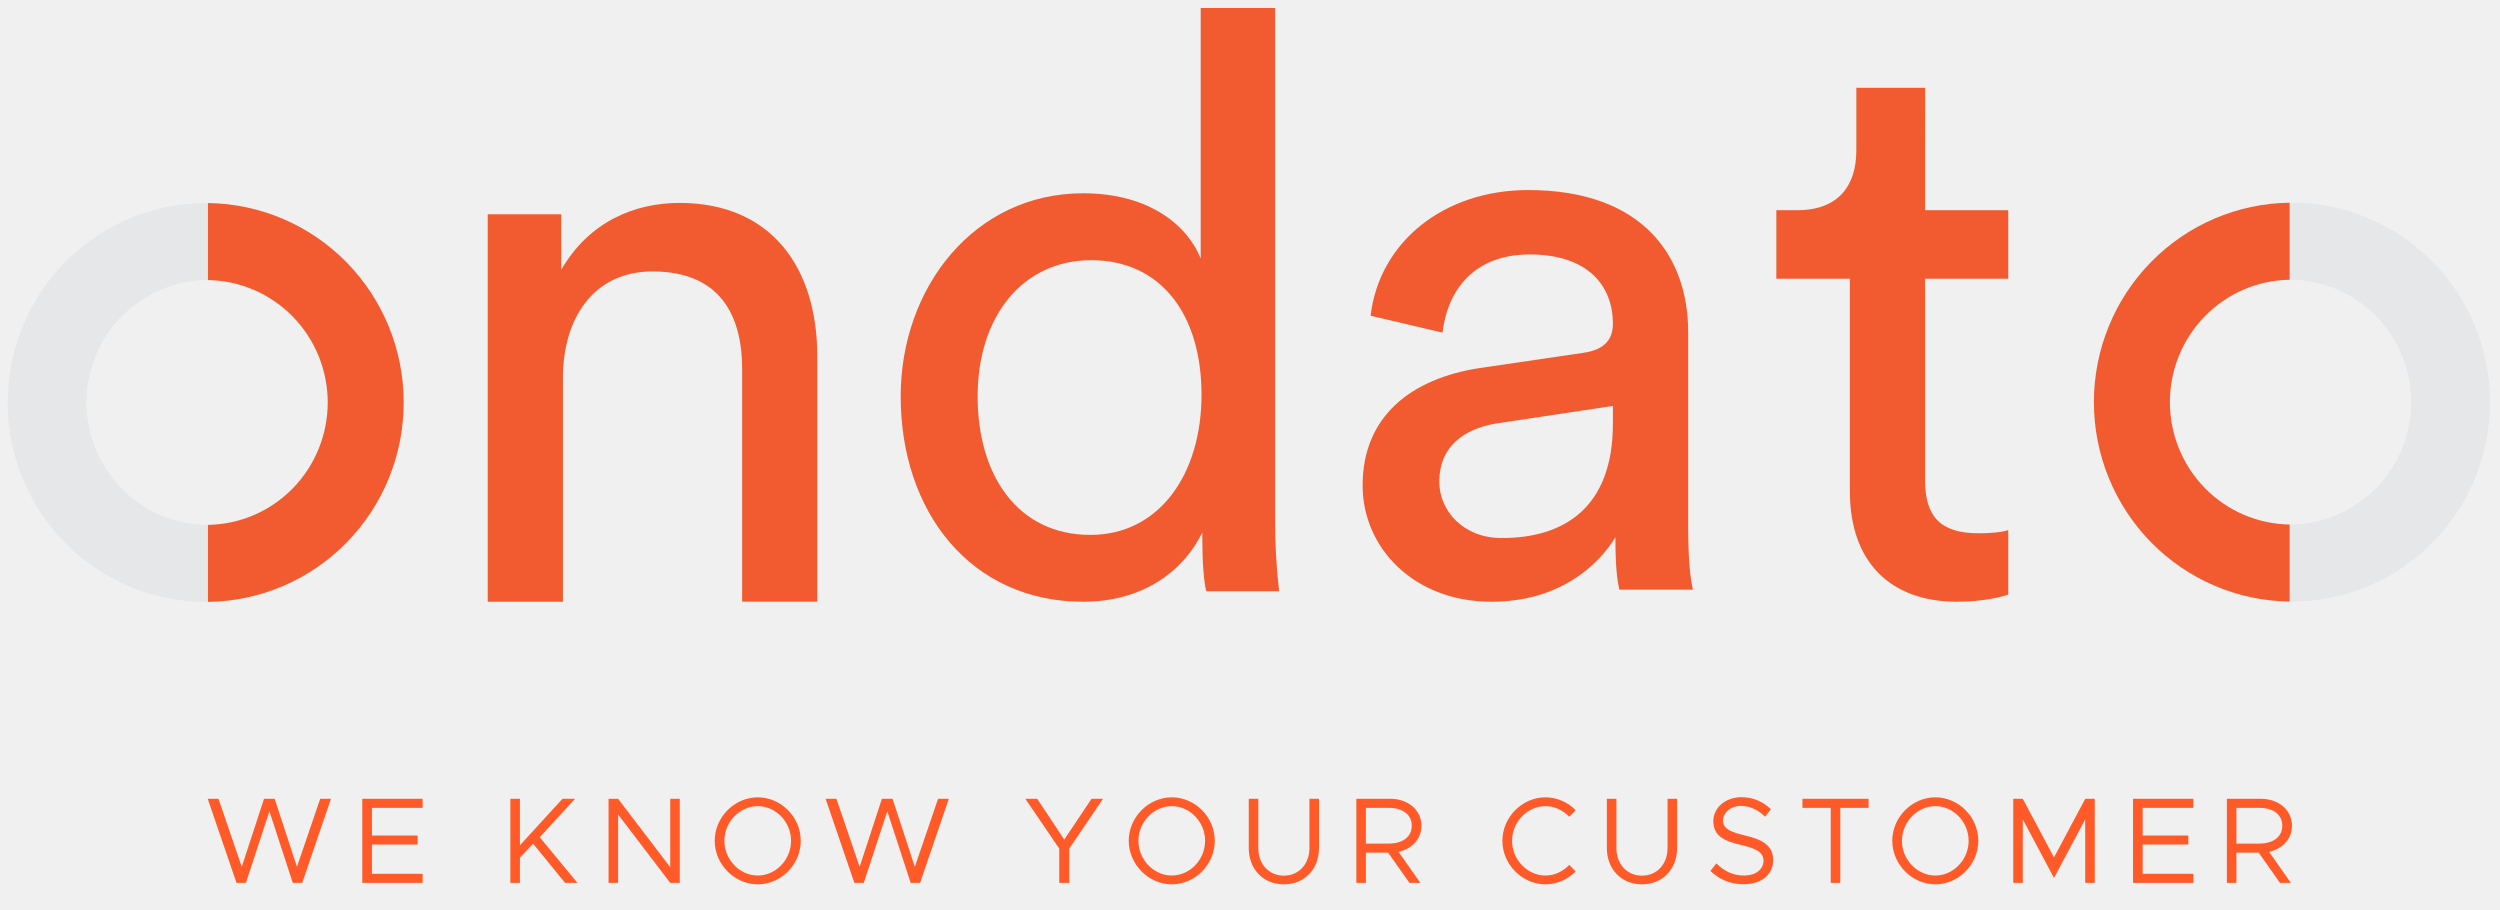
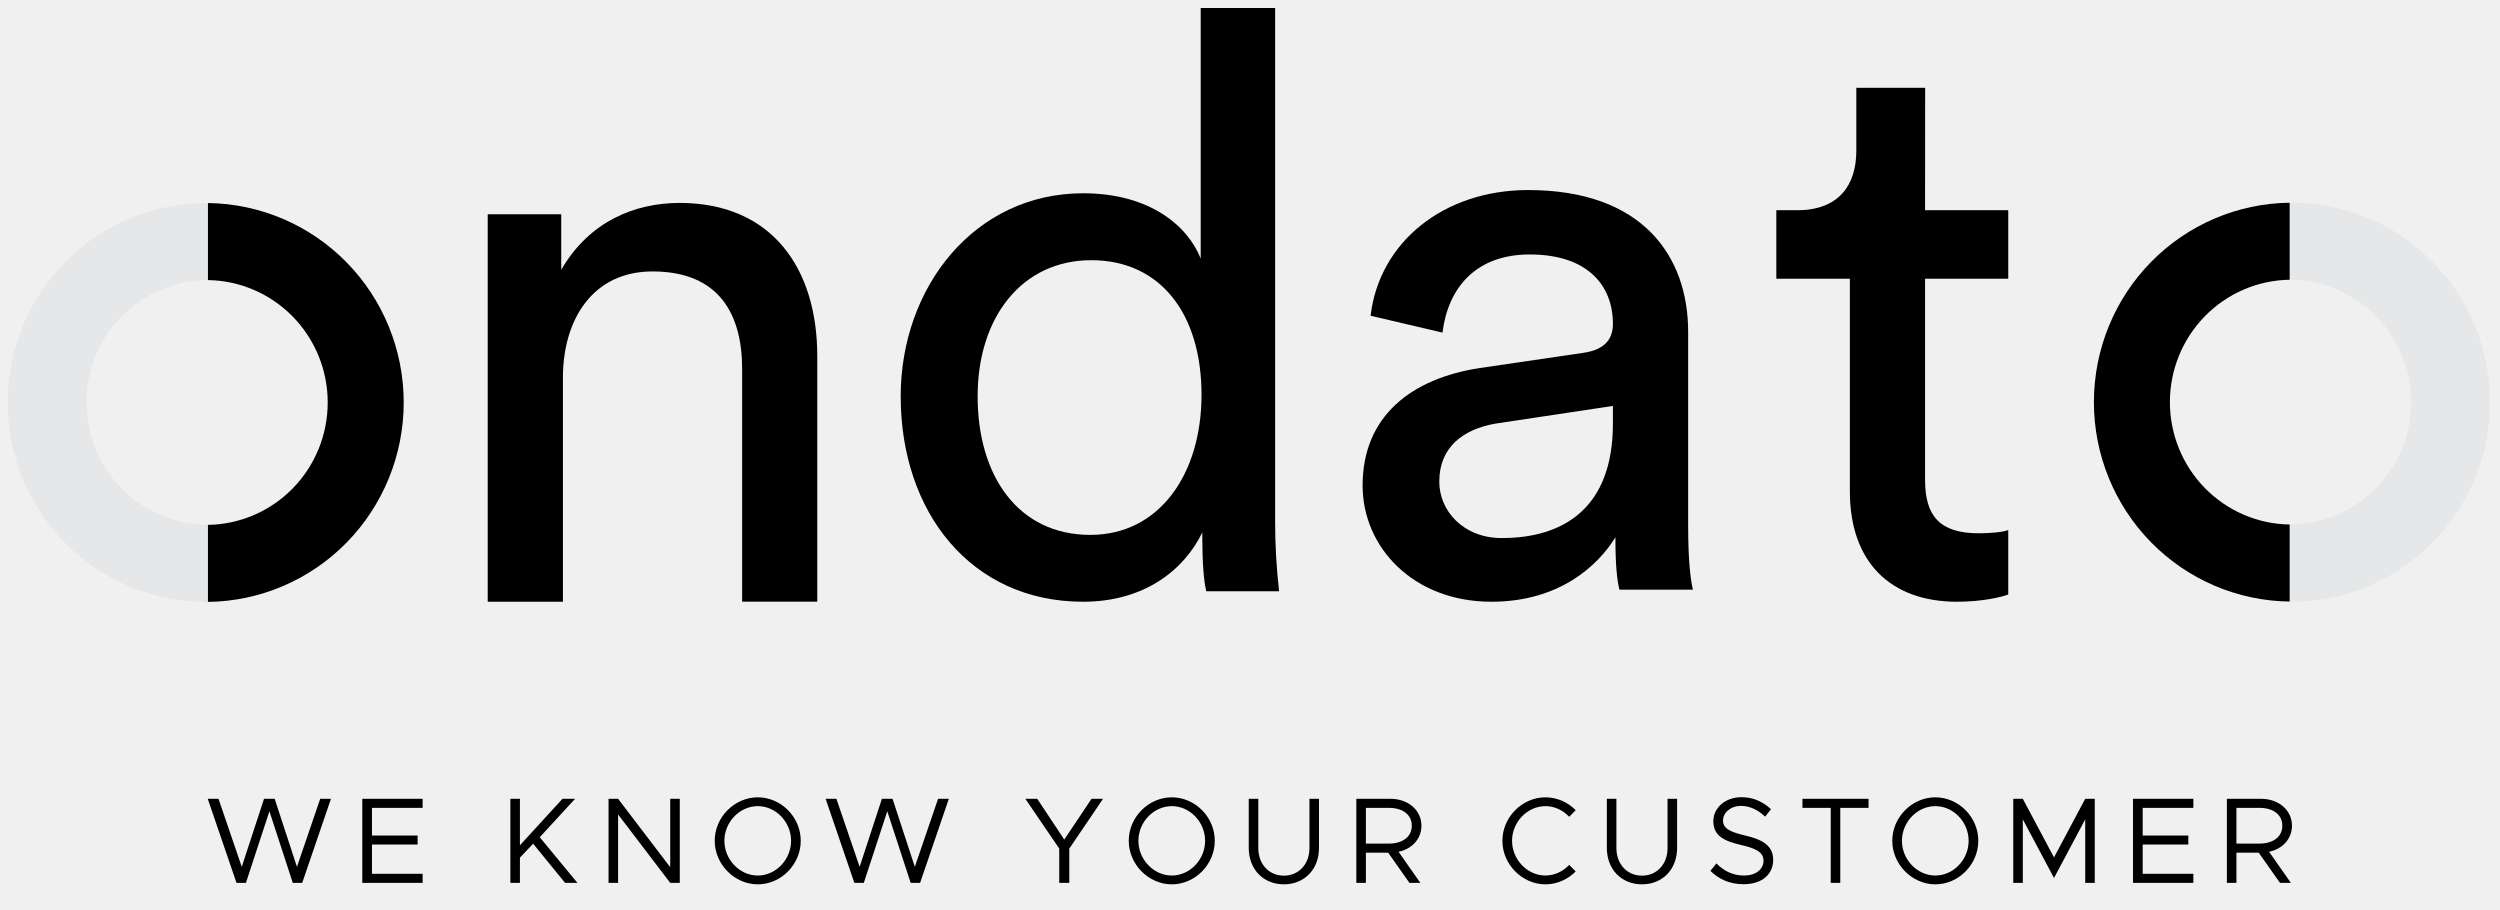
<svg xmlns="http://www.w3.org/2000/svg" width="286" height="104" viewBox="0 0 286 104" fill="none">
  <g clip-path="url(#clip0_2150_3071)">
    <path d="M9.895 46.045C9.899 42.333 11.365 38.774 13.971 36.149C16.577 33.524 20.111 32.047 23.798 32.042V23.23C20.8 23.195 17.826 23.76 15.047 24.89C12.268 26.021 9.74 27.696 7.608 29.818C5.477 31.94 3.785 34.467 2.63 37.252C1.475 40.037 0.88 43.025 0.88 46.044C0.88 49.062 1.475 52.05 2.63 54.835C3.785 57.62 5.477 60.147 7.608 62.269C9.74 64.391 12.268 66.066 15.047 67.197C17.826 68.328 20.8 68.892 23.798 68.857V60.045C20.111 60.041 16.578 58.565 13.971 55.94C11.365 53.316 9.899 49.757 9.895 46.045Z" fill="#E6E7E8" />
    <path d="M275.842 46.003C275.838 49.715 274.372 53.275 271.765 55.9C269.158 58.525 265.623 60.002 261.937 60.006V68.818C264.934 68.853 267.908 68.288 270.687 67.157C273.466 66.026 275.994 64.352 278.126 62.23C280.257 60.108 281.95 57.581 283.105 54.796C284.259 52.011 284.854 49.023 284.854 46.004C284.854 42.986 284.259 39.998 283.105 37.213C281.95 34.428 280.257 31.901 278.126 29.779C275.994 27.657 273.466 25.982 270.687 24.851C267.908 23.72 264.934 23.156 261.937 23.191V32.003C265.623 32.007 269.157 33.483 271.764 36.108C274.371 38.732 275.838 42.291 275.842 46.003Z" fill="#E6E7E8" />
-     <path d="M64.398 68.839H55.794V24.51H64.205V30.862C67.411 25.332 72.617 23.215 77.751 23.215C88.367 23.215 93.495 30.777 93.495 40.724V68.833H84.9V42.203C84.9 36.032 82.335 31.053 74.647 31.053C67.783 31.053 64.398 36.583 64.398 43.217V68.839Z" fill="#F15B2F" />
-     <path d="M137.544 60.913C135.441 65.245 130.866 68.839 123.908 68.839C111.096 68.839 103.039 58.611 103.039 45.337C103.039 32.892 111.45 22.111 123.908 22.111C131.596 22.111 135.898 25.892 137.361 29.577V0.914H145.874V59.437C145.863 62.179 146.015 64.918 146.331 67.641H138.001C137.727 66.628 137.544 64.314 137.544 61.649V60.913ZM124.732 61.192C132.602 61.192 137.454 54.279 137.454 45.159C137.454 35.941 132.785 29.767 124.837 29.767C116.966 29.767 111.841 36.22 111.841 45.343C111.841 54.467 116.494 61.192 124.732 61.192Z" fill="#F15B2F" />
-     <path d="M169.231 42.112L181.127 40.364C183.783 39.989 184.516 38.606 184.516 37.036C184.516 32.705 181.677 29.111 174.996 29.111C168.864 29.111 165.662 32.892 165.019 38.05L156.794 36.12C157.8 27.65 165.205 21.742 174.819 21.742C187.997 21.742 193.125 29.392 193.125 37.965V60.175C193.125 64.141 193.399 66.35 193.672 67.457H185.261C184.987 66.35 184.804 64.692 184.804 61.464C182.882 64.598 178.496 68.839 170.619 68.839C161.649 68.839 155.884 62.574 155.884 55.568C155.869 47.549 161.544 43.298 169.231 42.112ZM184.516 48.465V46.438L171.06 48.465C167.398 49.11 164.653 51.139 164.653 55.102C164.653 58.43 167.398 61.552 171.793 61.552C178.841 61.558 184.516 58.148 184.516 48.471V48.465Z" fill="#F15B2F" />
-     <path d="M220.228 24.05H229.745V31.885H220.228V54.924C220.228 58.983 221.875 61.007 226.36 61.007C227.459 61.007 229.012 60.916 229.745 60.638V68.013C229.012 68.289 226.816 68.839 223.887 68.839C216.293 68.839 211.625 64.326 211.625 56.218V31.885H203.213V24.05H205.593C210.351 24.05 212.364 21.194 212.364 17.231V10.041H220.237L220.228 24.05Z" fill="#F15B2F" />
-     <path d="M23.789 23.23V32.042C27.441 32.096 30.925 33.595 33.489 36.215C36.053 38.835 37.49 42.365 37.49 46.044C37.49 49.722 36.053 53.252 33.489 55.872C30.925 58.492 27.441 59.991 23.789 60.045V68.857C29.752 68.788 35.448 66.354 39.64 62.083C43.833 57.812 46.184 52.049 46.184 46.044C46.184 40.038 43.833 34.275 39.64 30.004C35.448 25.733 29.752 23.299 23.789 23.23Z" fill="#F15B2F" />
-     <path d="M261.937 68.818V60.006C258.285 59.952 254.801 58.453 252.237 55.833C249.673 53.213 248.236 49.682 248.236 46.004C248.236 42.326 249.673 38.796 252.237 36.176C254.801 33.556 258.285 32.057 261.937 32.003V23.191C255.974 23.26 250.278 25.694 246.086 29.965C241.893 34.236 239.542 39.999 239.542 46.004C239.542 52.01 241.893 57.773 246.086 62.044C250.278 66.315 255.974 68.749 261.937 68.818Z" fill="#F15B2F" />
+     <path d="M64.398 68.839H55.794V24.51H64.205V30.862C67.411 25.332 72.617 23.215 77.751 23.215C88.367 23.215 93.495 30.777 93.495 40.724V68.833H84.9V42.203C84.9 36.032 82.335 31.053 74.647 31.053C67.783 31.053 64.398 36.583 64.398 43.217V68.839Z" fill="currentColor" />
+     <path d="M137.544 60.913C135.441 65.245 130.866 68.839 123.908 68.839C111.096 68.839 103.039 58.611 103.039 45.337C103.039 32.892 111.45 22.111 123.908 22.111C131.596 22.111 135.898 25.892 137.361 29.577V0.914H145.874V59.437C145.863 62.179 146.015 64.918 146.331 67.641H138.001C137.727 66.628 137.544 64.314 137.544 61.649V60.913ZM124.732 61.192C132.602 61.192 137.454 54.279 137.454 45.159C137.454 35.941 132.785 29.767 124.837 29.767C116.966 29.767 111.841 36.22 111.841 45.343C111.841 54.467 116.494 61.192 124.732 61.192Z" fill="currentColor" />
+     <path d="M169.231 42.112L181.127 40.364C183.783 39.989 184.516 38.606 184.516 37.036C184.516 32.705 181.677 29.111 174.996 29.111C168.864 29.111 165.662 32.892 165.019 38.05L156.794 36.12C157.8 27.65 165.205 21.742 174.819 21.742C187.997 21.742 193.125 29.392 193.125 37.965V60.175C193.125 64.141 193.399 66.35 193.672 67.457H185.261C184.987 66.35 184.804 64.692 184.804 61.464C182.882 64.598 178.496 68.839 170.619 68.839C161.649 68.839 155.884 62.574 155.884 55.568C155.869 47.549 161.544 43.298 169.231 42.112ZM184.516 48.465V46.438L171.06 48.465C167.398 49.11 164.653 51.139 164.653 55.102C164.653 58.43 167.398 61.552 171.793 61.552C178.841 61.558 184.516 58.148 184.516 48.471V48.465Z" fill="currentColor" />
+     <path d="M220.228 24.05H229.745V31.885H220.228V54.924C220.228 58.983 221.875 61.007 226.36 61.007C227.459 61.007 229.012 60.916 229.745 60.638V68.013C229.012 68.289 226.816 68.839 223.887 68.839C216.293 68.839 211.625 64.326 211.625 56.218V31.885H203.213V24.05H205.593C210.351 24.05 212.364 21.194 212.364 17.231V10.041H220.237L220.228 24.05Z" fill="currentColor" />
+     <path d="M23.789 23.23V32.042C27.441 32.096 30.925 33.595 33.489 36.215C36.053 38.835 37.49 42.365 37.49 46.044C37.49 49.722 36.053 53.252 33.489 55.872C30.925 58.492 27.441 59.991 23.789 60.045V68.857C29.752 68.788 35.448 66.354 39.64 62.083C43.833 57.812 46.184 52.049 46.184 46.044C46.184 40.038 43.833 34.275 39.64 30.004C35.448 25.733 29.752 23.299 23.789 23.23Z" fill="currentColor" />
+     <path d="M261.937 68.818V60.006C258.285 59.952 254.801 58.453 252.237 55.833C249.673 53.213 248.236 49.682 248.236 46.004C248.236 42.326 249.673 38.796 252.237 36.176C254.801 33.556 258.285 32.057 261.937 32.003V23.191C255.974 23.26 250.278 25.694 246.086 29.965C241.893 34.236 239.542 39.999 239.542 46.004C239.542 52.01 241.893 57.773 246.086 62.044C250.278 66.315 255.974 68.749 261.937 68.818Z" fill="currentColor" />
  </g>
-   <path d="M27.055 101H28.133L30.821 92.81L33.495 101H34.573L37.863 91.382H36.631L33.971 99.166L31.423 91.382H30.205L27.657 99.166L24.997 91.382H23.765L27.055 101ZM48.349 92.418V91.382H41.447V101H48.349V99.964H42.553V96.618H47.775V95.582H42.553V92.418H48.349ZM58.387 101H59.479V98.116L60.991 96.52L64.645 101H66.059L61.747 95.778L65.793 91.382H64.351L59.479 96.702V91.382H58.387V101ZM69.618 101H70.71V93.174L76.674 101H77.766V91.382H76.674V99.208L70.71 91.382H69.618V101ZM86.691 101.168C89.365 101.168 91.605 98.886 91.605 96.184C91.605 93.482 89.365 91.214 86.691 91.214C84.031 91.214 81.763 93.482 81.763 96.184C81.763 98.886 84.031 101.168 86.691 101.168ZM86.691 100.16C84.619 100.16 82.869 98.34 82.869 96.184C82.869 94.042 84.619 92.222 86.691 92.222C88.763 92.222 90.499 94.042 90.499 96.184C90.499 98.34 88.763 100.16 86.691 100.16ZM97.74 101H98.819L101.506 92.81L104.18 101H105.258L108.548 91.382H107.316L104.656 99.166L102.108 91.382H100.89L98.343 99.166L95.683 91.382H94.451L97.74 101ZM121.178 101H122.326V97.08L126.19 91.382H124.874L121.752 96.044L118.658 91.382H117.3L121.178 97.08V101ZM134.056 101.168C136.73 101.168 138.97 98.886 138.97 96.184C138.97 93.482 136.73 91.214 134.056 91.214C131.396 91.214 129.128 93.482 129.128 96.184C129.128 98.886 131.396 101.168 134.056 101.168ZM134.056 100.16C131.984 100.16 130.234 98.34 130.234 96.184C130.234 94.042 131.984 92.222 134.056 92.222C136.128 92.222 137.864 94.042 137.864 96.184C137.864 98.34 136.128 100.16 134.056 100.16ZM146.875 101.168C149.227 101.168 150.893 99.446 150.893 97.01V91.382H149.801V97.01C149.801 98.858 148.583 100.174 146.875 100.174C145.167 100.174 143.949 98.858 143.949 97.01V91.382H142.857V97.01C142.857 99.446 144.523 101.168 146.875 101.168ZM162.613 94.462C162.613 92.656 161.059 91.382 159.071 91.382H155.165V101H156.257V97.542H158.805L161.241 101H162.487L159.995 97.444C161.521 97.122 162.613 95.974 162.613 94.462ZM156.257 92.418H158.875C160.443 92.418 161.507 93.174 161.507 94.462C161.507 95.75 160.443 96.506 158.875 96.506H156.257V92.418ZM176.801 101.168C178.131 101.168 179.363 100.594 180.259 99.698L179.517 98.942C178.817 99.684 177.851 100.16 176.801 100.16C174.729 100.16 172.979 98.34 172.979 96.184C172.979 94.042 174.729 92.222 176.801 92.222C177.851 92.222 178.817 92.698 179.517 93.44L180.259 92.684C179.363 91.774 178.131 91.214 176.801 91.214C174.141 91.214 171.873 93.482 171.873 96.184C171.873 98.886 174.141 101.168 176.801 101.168ZM187.842 101.168C190.194 101.168 191.86 99.446 191.86 97.01V91.382H190.768V97.01C190.768 98.858 189.55 100.174 187.842 100.174C186.134 100.174 184.916 98.858 184.916 97.01V91.382H183.824V97.01C183.824 99.446 185.49 101.168 187.842 101.168ZM199.464 101.154C201.704 101.154 202.852 99.908 202.852 98.382C202.852 96.688 201.536 96.03 199.702 95.596C198.064 95.204 197.112 94.854 197.112 93.86C197.112 92.978 197.98 92.194 199.17 92.194C200.178 92.194 201.13 92.656 201.928 93.426L202.6 92.572C201.718 91.76 200.654 91.2 199.226 91.2C197.378 91.2 196.006 92.404 196.006 93.944C196.006 95.61 197.224 96.212 199.156 96.66C200.836 97.052 201.746 97.458 201.746 98.48C201.746 99.348 200.99 100.16 199.506 100.16C198.162 100.16 197.168 99.586 196.356 98.774L195.67 99.628C196.636 100.58 197.882 101.154 199.464 101.154ZM209.436 101H210.528V92.418H213.762V91.382H206.202V92.418H209.436V101ZM221.404 101.168C224.078 101.168 226.318 98.886 226.318 96.184C226.318 93.482 224.078 91.214 221.404 91.214C218.744 91.214 216.476 93.482 216.476 96.184C216.476 98.886 218.744 101.168 221.404 101.168ZM221.404 100.16C219.332 100.16 217.582 98.34 217.582 96.184C217.582 94.042 219.332 92.222 221.404 92.222C223.476 92.222 225.212 94.042 225.212 96.184C225.212 98.34 223.476 100.16 221.404 100.16ZM230.317 101H231.409V93.734L234.979 100.44L238.549 93.734V101H239.641V91.382H238.549L234.979 98.088L231.409 91.382H230.317V101ZM250.919 92.418V91.382H244.017V101H250.919V99.964H245.123V96.618H250.345V95.582H245.123V92.418H250.919ZM262.202 94.462C262.202 92.656 260.648 91.382 258.66 91.382H254.754V101H255.846V97.542H258.394L260.83 101H262.076L259.584 97.444C261.11 97.122 262.202 95.974 262.202 94.462ZM255.846 92.418H258.464C260.032 92.418 261.096 93.174 261.096 94.462C261.096 95.75 260.032 96.506 258.464 96.506H255.846V92.418Z" fill="#FF5A28" />
+   <path d="M27.055 101H28.133L30.821 92.81L33.495 101H34.573L37.863 91.382H36.631L33.971 99.166L31.423 91.382H30.205L27.657 99.166L24.997 91.382H23.765L27.055 101ZM48.349 92.418V91.382H41.447V101H48.349V99.964H42.553V96.618H47.775V95.582H42.553V92.418H48.349ZM58.387 101H59.479V98.116L60.991 96.52L64.645 101H66.059L61.747 95.778L65.793 91.382H64.351L59.479 96.702V91.382H58.387V101ZM69.618 101H70.71V93.174L76.674 101H77.766V91.382H76.674V99.208L70.71 91.382H69.618V101ZM86.691 101.168C89.365 101.168 91.605 98.886 91.605 96.184C91.605 93.482 89.365 91.214 86.691 91.214C84.031 91.214 81.763 93.482 81.763 96.184C81.763 98.886 84.031 101.168 86.691 101.168ZM86.691 100.16C84.619 100.16 82.869 98.34 82.869 96.184C82.869 94.042 84.619 92.222 86.691 92.222C88.763 92.222 90.499 94.042 90.499 96.184C90.499 98.34 88.763 100.16 86.691 100.16ZM97.74 101H98.819L101.506 92.81L104.18 101H105.258L108.548 91.382H107.316L104.656 99.166L102.108 91.382H100.89L98.343 99.166L95.683 91.382H94.451L97.74 101ZM121.178 101H122.326V97.08L126.19 91.382H124.874L121.752 96.044L118.658 91.382H117.3L121.178 97.08V101ZM134.056 101.168C136.73 101.168 138.97 98.886 138.97 96.184C138.97 93.482 136.73 91.214 134.056 91.214C131.396 91.214 129.128 93.482 129.128 96.184C129.128 98.886 131.396 101.168 134.056 101.168ZM134.056 100.16C131.984 100.16 130.234 98.34 130.234 96.184C130.234 94.042 131.984 92.222 134.056 92.222C136.128 92.222 137.864 94.042 137.864 96.184C137.864 98.34 136.128 100.16 134.056 100.16ZM146.875 101.168C149.227 101.168 150.893 99.446 150.893 97.01V91.382H149.801V97.01C149.801 98.858 148.583 100.174 146.875 100.174C145.167 100.174 143.949 98.858 143.949 97.01V91.382H142.857V97.01C142.857 99.446 144.523 101.168 146.875 101.168ZM162.613 94.462C162.613 92.656 161.059 91.382 159.071 91.382H155.165V101H156.257V97.542H158.805L161.241 101H162.487L159.995 97.444C161.521 97.122 162.613 95.974 162.613 94.462ZM156.257 92.418H158.875C160.443 92.418 161.507 93.174 161.507 94.462C161.507 95.75 160.443 96.506 158.875 96.506H156.257V92.418ZM176.801 101.168C178.131 101.168 179.363 100.594 180.259 99.698L179.517 98.942C178.817 99.684 177.851 100.16 176.801 100.16C174.729 100.16 172.979 98.34 172.979 96.184C172.979 94.042 174.729 92.222 176.801 92.222C177.851 92.222 178.817 92.698 179.517 93.44L180.259 92.684C179.363 91.774 178.131 91.214 176.801 91.214C174.141 91.214 171.873 93.482 171.873 96.184C171.873 98.886 174.141 101.168 176.801 101.168ZM187.842 101.168C190.194 101.168 191.86 99.446 191.86 97.01V91.382H190.768V97.01C190.768 98.858 189.55 100.174 187.842 100.174C186.134 100.174 184.916 98.858 184.916 97.01V91.382H183.824V97.01C183.824 99.446 185.49 101.168 187.842 101.168ZM199.464 101.154C201.704 101.154 202.852 99.908 202.852 98.382C202.852 96.688 201.536 96.03 199.702 95.596C198.064 95.204 197.112 94.854 197.112 93.86C197.112 92.978 197.98 92.194 199.17 92.194C200.178 92.194 201.13 92.656 201.928 93.426L202.6 92.572C201.718 91.76 200.654 91.2 199.226 91.2C197.378 91.2 196.006 92.404 196.006 93.944C196.006 95.61 197.224 96.212 199.156 96.66C200.836 97.052 201.746 97.458 201.746 98.48C201.746 99.348 200.99 100.16 199.506 100.16C198.162 100.16 197.168 99.586 196.356 98.774L195.67 99.628C196.636 100.58 197.882 101.154 199.464 101.154ZM209.436 101H210.528V92.418H213.762V91.382H206.202V92.418H209.436V101ZM221.404 101.168C224.078 101.168 226.318 98.886 226.318 96.184C226.318 93.482 224.078 91.214 221.404 91.214C218.744 91.214 216.476 93.482 216.476 96.184C216.476 98.886 218.744 101.168 221.404 101.168ZM221.404 100.16C219.332 100.16 217.582 98.34 217.582 96.184C217.582 94.042 219.332 92.222 221.404 92.222C223.476 92.222 225.212 94.042 225.212 96.184C225.212 98.34 223.476 100.16 221.404 100.16ZM230.317 101H231.409V93.734L234.979 100.44L238.549 93.734V101H239.641V91.382H238.549L234.979 98.088L231.409 91.382H230.317V101ZM250.919 92.418V91.382H244.017V101H250.919V99.964H245.123V96.618H250.345V95.582H245.123V92.418H250.919ZM262.202 94.462C262.202 92.656 260.648 91.382 258.66 91.382H254.754V101H255.846V97.542H258.394L260.83 101H262.076L259.584 97.444C261.11 97.122 262.202 95.974 262.202 94.462ZM255.846 92.418H258.464C260.032 92.418 261.096 93.174 261.096 94.462C261.096 95.75 260.032 96.506 258.464 96.506H255.846V92.418Z" fill="currentColor" />
  <defs>
    <clipPath id="clip0_2150_3071">
      <rect width="286" height="70" fill="white" />
    </clipPath>
  </defs>
</svg>
